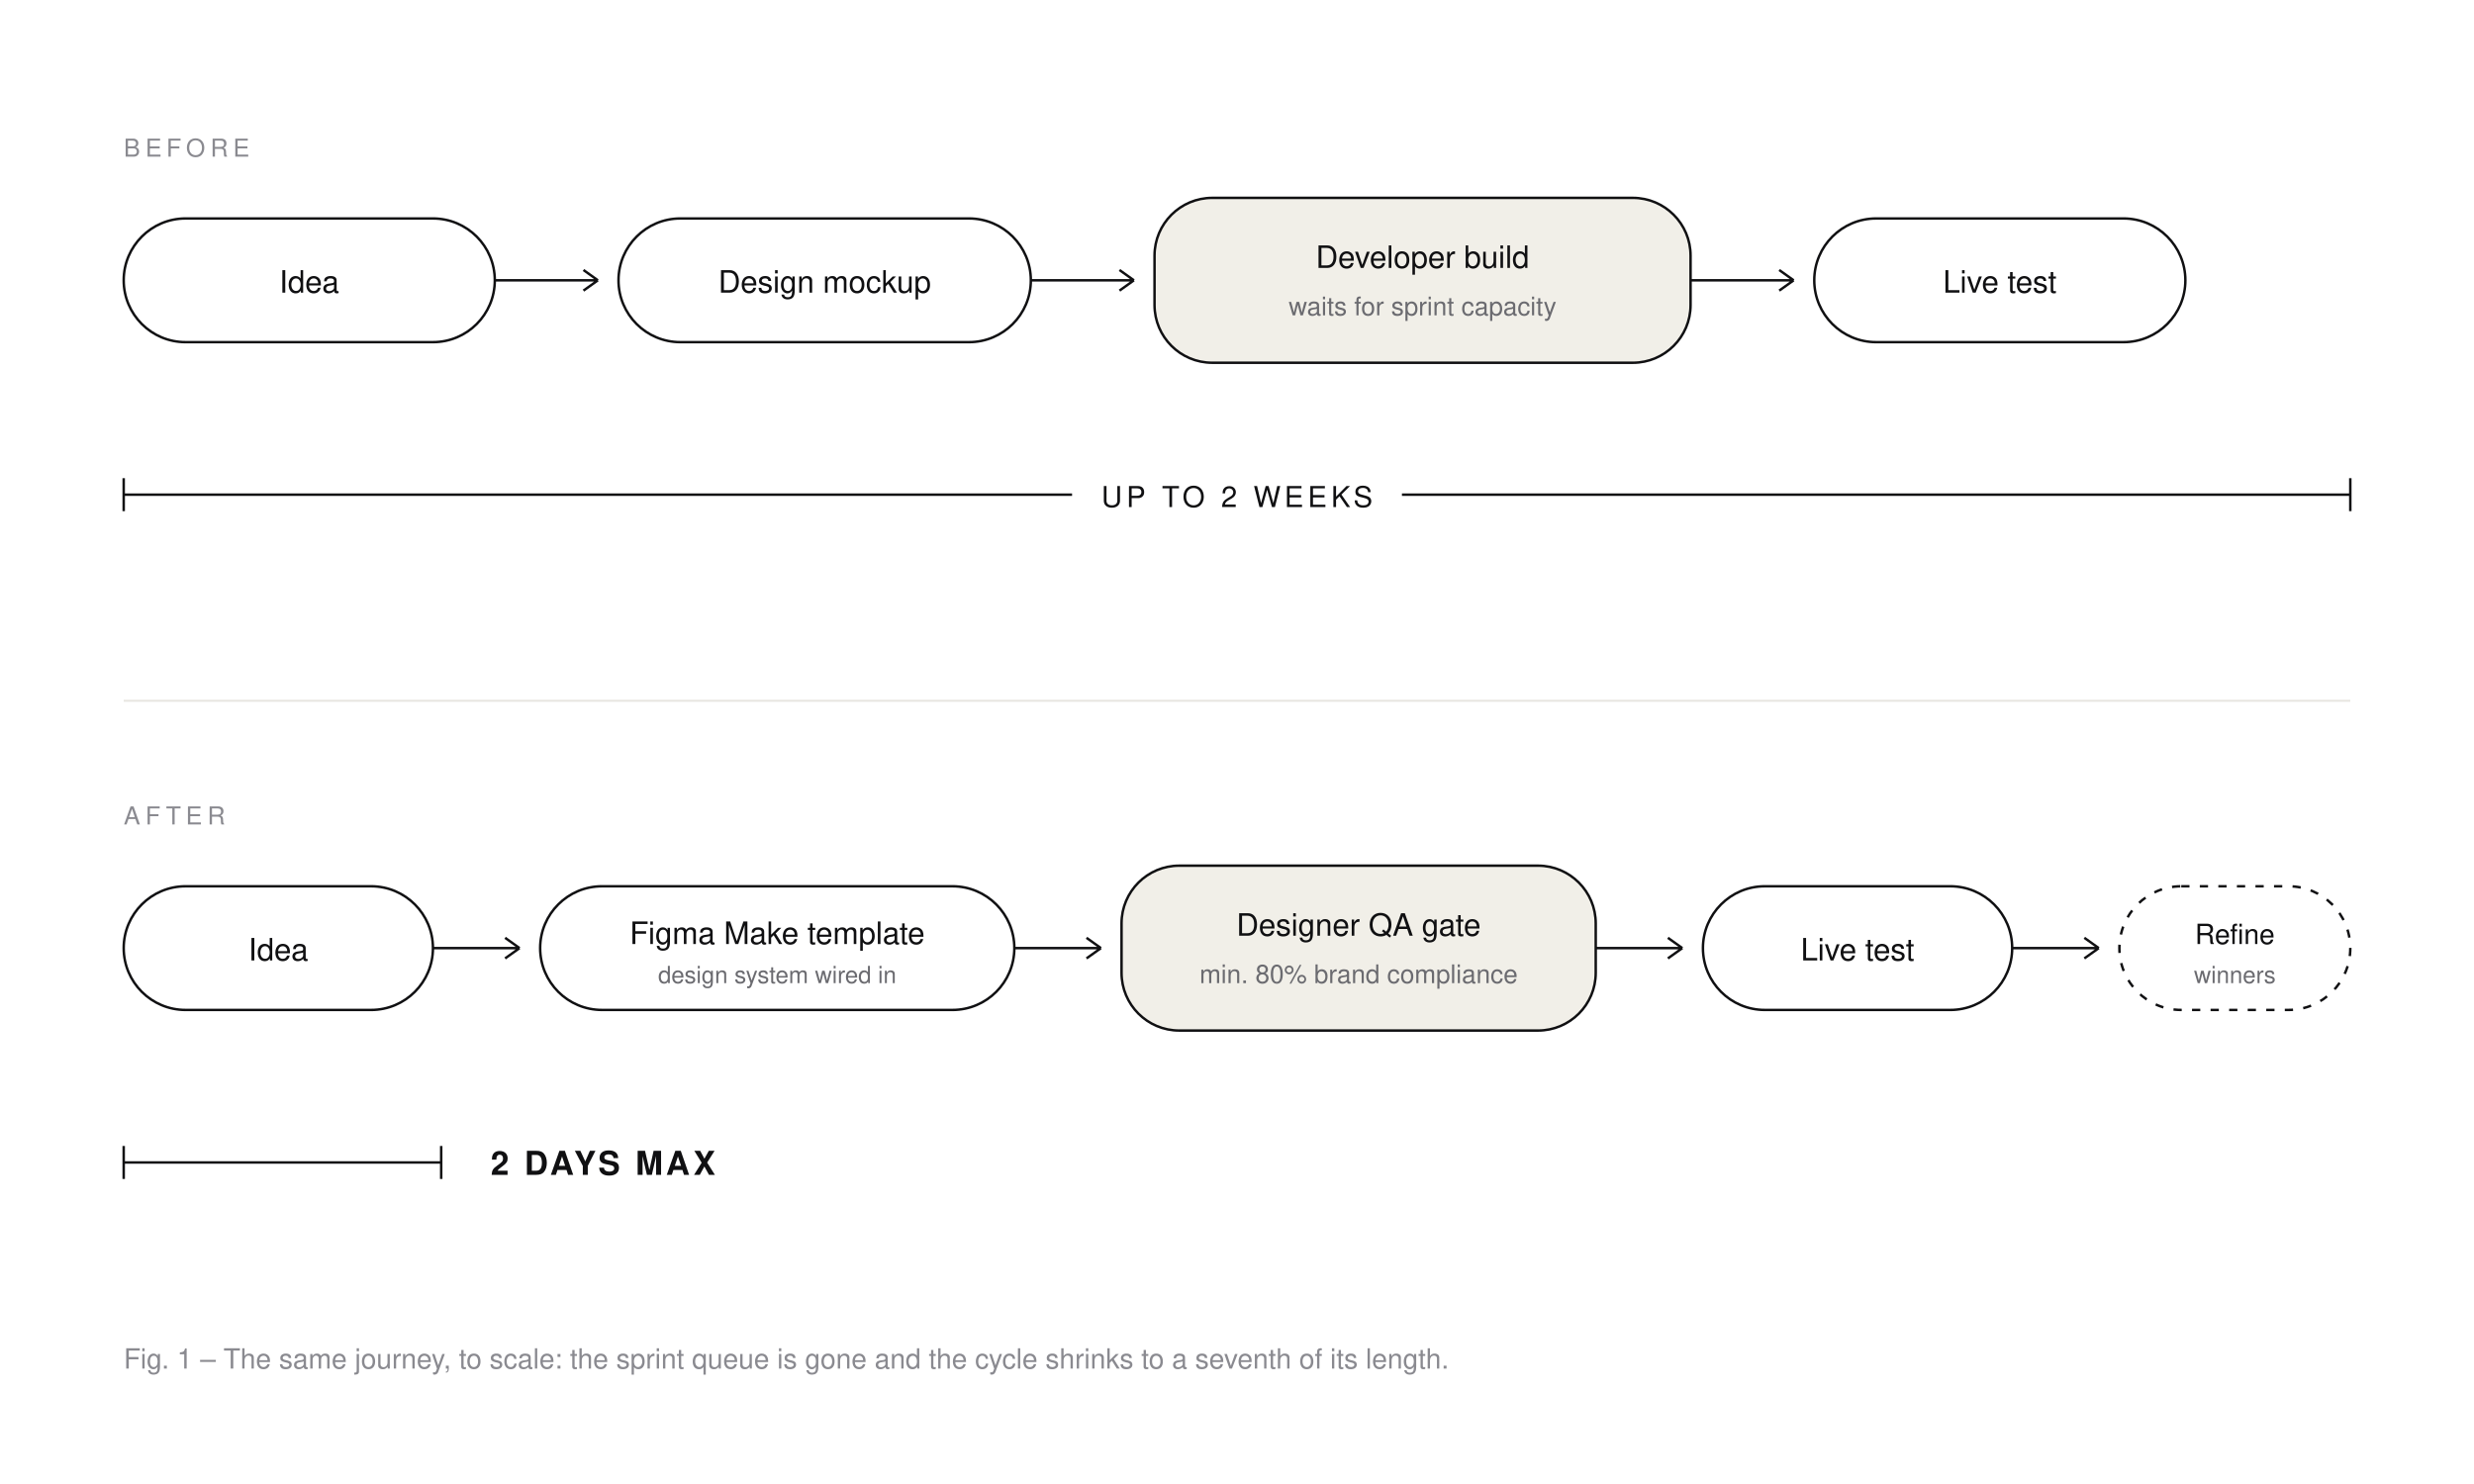
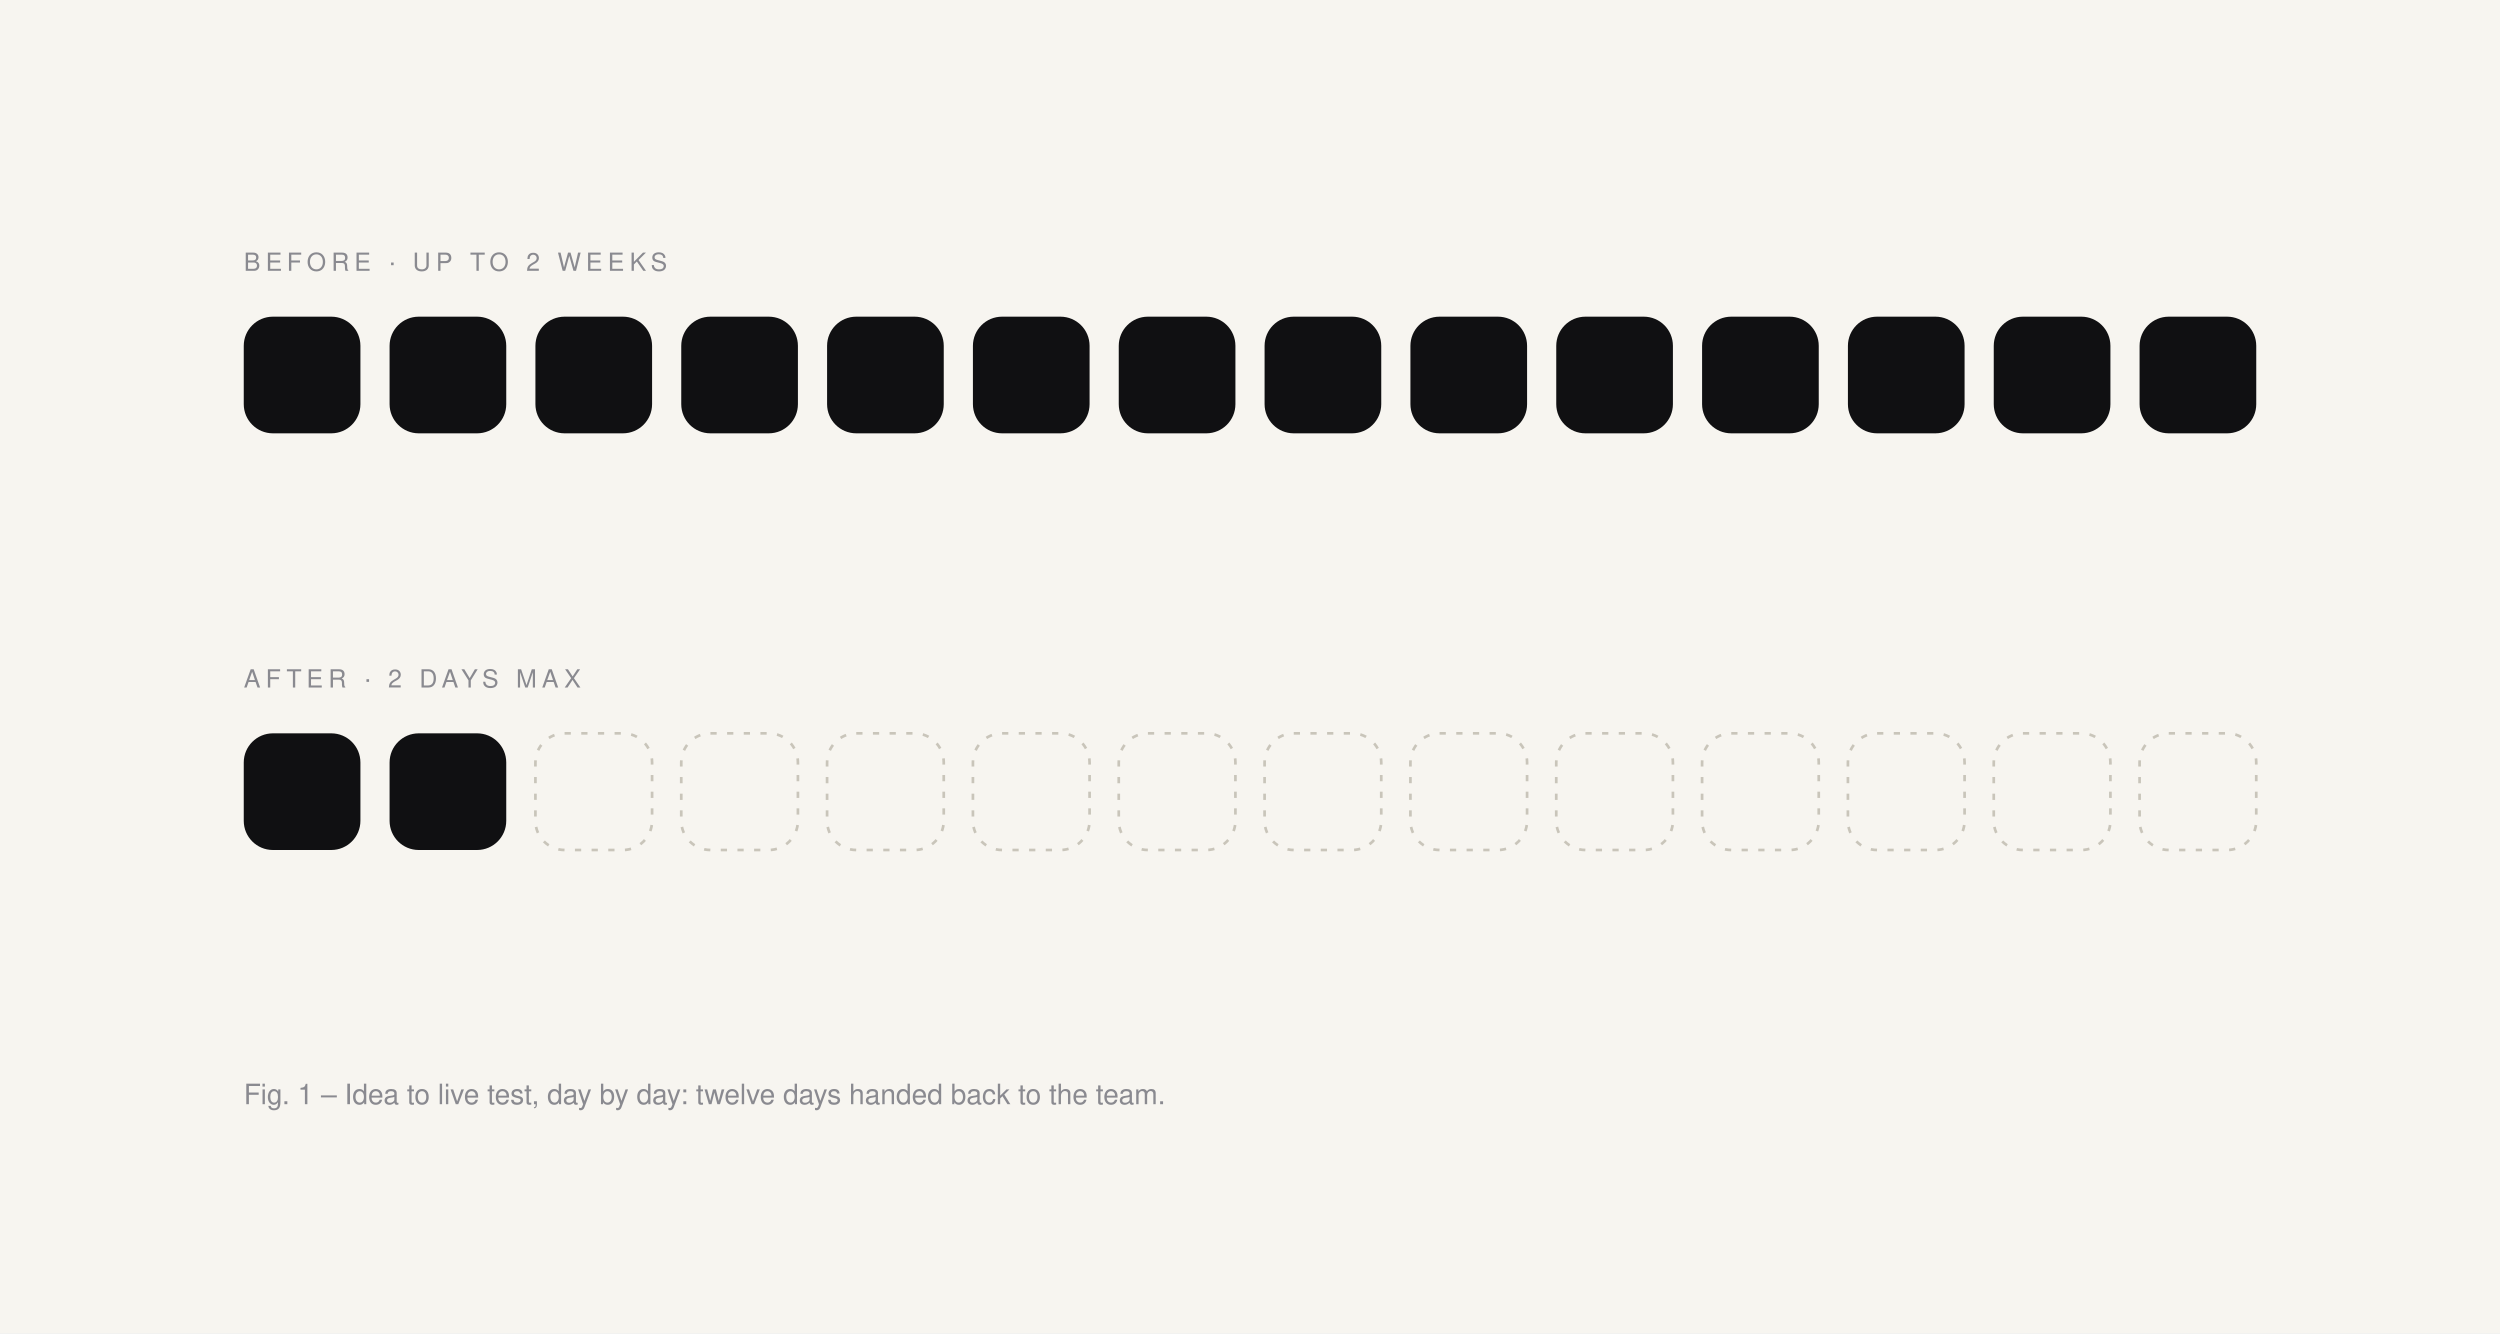
- <svg xmlns="http://www.w3.org/2000/svg" viewBox="0 0 1200 720" font-family="Helvetica Neue, Helvetica, Arial, sans-serif">
-   <rect width="1200" height="720" fill="#ffffff" />
-   <text x="60" y="76" font-size="12" letter-spacing="2.5" fill="#8a8a90" font-weight="500">BEFORE</text>
-   <g font-size="15" fill="#101012">
-     <rect x="60" y="106" width="180" height="60" rx="30" fill="none" stroke="#101012" stroke-width="1.2" />
-     <text x="150" y="142" text-anchor="middle">Idea</text>
-     <rect x="300" y="106" width="200" height="60" rx="30" fill="none" stroke="#101012" stroke-width="1.2" />
-     <text x="400" y="142" text-anchor="middle">Design mockup</text>
-     <rect x="560" y="96" width="260" height="80" rx="28" fill="#F1EFE8" stroke="#101012" stroke-width="1.2" />
-     <text x="690" y="130" text-anchor="middle">Developer build</text>
-     <text x="690" y="153" text-anchor="middle" fill="#6b6b70" font-size="12.5">waits for sprint capacity</text>
-     <rect x="880" y="106" width="180" height="60" rx="30" fill="none" stroke="#101012" stroke-width="1.2" />
-     <text x="970" y="142" text-anchor="middle">Live test</text>
+ <svg xmlns="http://www.w3.org/2000/svg" viewBox="0 0 1200 640" font-family="Helvetica Neue, Helvetica, Arial, sans-serif">
+   <rect width="1200" height="640" fill="#F7F5F0" />
+   <text x="117" y="130" font-size="12" letter-spacing="2.5" fill="#8a8a90" font-weight="500">BEFORE · UP TO 2 WEEKS</text>
+   <g fill="#101012">
+     <rect x="117" y="152" width="56" height="56" rx="14" />
+     <rect x="187" y="152" width="56" height="56" rx="14" />
+     <rect x="257" y="152" width="56" height="56" rx="14" />
+     <rect x="327" y="152" width="56" height="56" rx="14" />
+     <rect x="397" y="152" width="56" height="56" rx="14" />
+     <rect x="467" y="152" width="56" height="56" rx="14" />
+     <rect x="537" y="152" width="56" height="56" rx="14" />
+     <rect x="607" y="152" width="56" height="56" rx="14" />
+     <rect x="677" y="152" width="56" height="56" rx="14" />
+     <rect x="747" y="152" width="56" height="56" rx="14" />
+     <rect x="817" y="152" width="56" height="56" rx="14" />
+     <rect x="887" y="152" width="56" height="56" rx="14" />
+     <rect x="957" y="152" width="56" height="56" rx="14" />
+     <rect x="1027" y="152" width="56" height="56" rx="14" />
  </g>
-   <g stroke="#101012" stroke-width="1.2" fill="none">
-     <path d="M240 136h50m0 0-7-5m7 5-7 5" />
-     <path d="M500 136h50m0 0-7-5m7 5-7 5" />
-     <path d="M820 136h50m0 0-7-5m7 5-7 5" />
+   <text x="117" y="330" font-size="12" letter-spacing="2.5" fill="#8a8a90" font-weight="500">AFTER · 2 DAYS MAX</text>
+   <g>
+     <rect x="117" y="352" width="56" height="56" rx="14" fill="#101012" />
+     <rect x="187" y="352" width="56" height="56" rx="14" fill="#101012" />
+     <rect x="257" y="352" width="56" height="56" rx="14" fill="none" stroke="#C9C5BA" stroke-width="1.3" stroke-dasharray="3 5" />
+     <rect x="327" y="352" width="56" height="56" rx="14" fill="none" stroke="#C9C5BA" stroke-width="1.3" stroke-dasharray="3 5" />
+     <rect x="397" y="352" width="56" height="56" rx="14" fill="none" stroke="#C9C5BA" stroke-width="1.3" stroke-dasharray="3 5" />
+     <rect x="467" y="352" width="56" height="56" rx="14" fill="none" stroke="#C9C5BA" stroke-width="1.3" stroke-dasharray="3 5" />
+     <rect x="537" y="352" width="56" height="56" rx="14" fill="none" stroke="#C9C5BA" stroke-width="1.3" stroke-dasharray="3 5" />
+     <rect x="607" y="352" width="56" height="56" rx="14" fill="none" stroke="#C9C5BA" stroke-width="1.3" stroke-dasharray="3 5" />
+     <rect x="677" y="352" width="56" height="56" rx="14" fill="none" stroke="#C9C5BA" stroke-width="1.3" stroke-dasharray="3 5" />
+     <rect x="747" y="352" width="56" height="56" rx="14" fill="none" stroke="#C9C5BA" stroke-width="1.3" stroke-dasharray="3 5" />
+     <rect x="817" y="352" width="56" height="56" rx="14" fill="none" stroke="#C9C5BA" stroke-width="1.3" stroke-dasharray="3 5" />
+     <rect x="887" y="352" width="56" height="56" rx="14" fill="none" stroke="#C9C5BA" stroke-width="1.3" stroke-dasharray="3 5" />
+     <rect x="957" y="352" width="56" height="56" rx="14" fill="none" stroke="#C9C5BA" stroke-width="1.3" stroke-dasharray="3 5" />
+     <rect x="1027" y="352" width="56" height="56" rx="14" fill="none" stroke="#C9C5BA" stroke-width="1.3" stroke-dasharray="3 5" />
  </g>
-   <g stroke="#101012" stroke-width="1.2">
-     <line x1="60" y1="240" x2="1140" y2="240" />
-     <line x1="60" y1="232" x2="60" y2="248" />
-     <line x1="1140" y1="232" x2="1140" y2="248" />
-   </g>
-   <rect x="520" y="226" width="160" height="28" fill="#ffffff" />
-   <text x="600" y="246" text-anchor="middle" font-size="14" letter-spacing="2" fill="#101012" font-weight="500">UP TO 2 WEEKS</text>
-   <line x1="60" y1="340" x2="1140" y2="340" stroke="#e8e6e1" />
-   <text x="60" y="400" font-size="12" letter-spacing="2.5" fill="#8a8a90" font-weight="500">AFTER</text>
-   <g font-size="15" fill="#101012">
-     <rect x="60" y="430" width="150" height="60" rx="30" fill="none" stroke="#101012" stroke-width="1.2" />
-     <text x="135" y="466" text-anchor="middle">Idea</text>
-     <rect x="262" y="430" width="230" height="60" rx="30" fill="none" stroke="#101012" stroke-width="1.2" />
-     <text x="377" y="458" text-anchor="middle">Figma Make template</text>
-     <text x="377" y="477" text-anchor="middle" font-size="11.5" fill="#6b6b70">design system wired in</text>
-     <rect x="544" y="420" width="230" height="80" rx="28" fill="#F1EFE8" stroke="#101012" stroke-width="1.2" />
-     <text x="659" y="454" text-anchor="middle">Designer QA gate</text>
-     <text x="659" y="477" text-anchor="middle" fill="#6b6b70" font-size="12.5">min. 80% brand compliance</text>
-     <rect x="826" y="430" width="150" height="60" rx="30" fill="none" stroke="#101012" stroke-width="1.2" />
-     <text x="901" y="466" text-anchor="middle">Live test</text>
-     <rect x="1028" y="430" width="112" height="60" rx="30" fill="none" stroke="#101012" stroke-width="1.2" stroke-dasharray="4 5" />
-     <text x="1084" y="458" text-anchor="middle" font-size="13.5">Refine</text>
-     <text x="1084" y="477" text-anchor="middle" font-size="11.5" fill="#6b6b70">winners</text>
-   </g>
-   <g stroke="#101012" stroke-width="1.2" fill="none">
-     <path d="M210 460h42m0 0-7-5m7 5-7 5" />
-     <path d="M492 460h42m0 0-7-5m7 5-7 5" />
-     <path d="M774 460h42m0 0-7-5m7 5-7 5" />
-     <path d="M976 460h42m0 0-7-5m7 5-7 5" />
-   </g>
-   <g stroke="#101012" stroke-width="1.2">
-     <line x1="60" y1="564" x2="214" y2="564" />
-     <line x1="60" y1="556" x2="60" y2="572" />
-     <line x1="214" y1="556" x2="214" y2="572" />
-   </g>
-   <text x="238" y="570" font-size="16" letter-spacing="1.5" fill="#101012" font-weight="600">2 DAYS MAX</text>
-   <text x="60" y="664" font-size="13.5" fill="#8a8a90">Fig. 1 – The same journey, to scale: the sprint queue is gone and the cycle shrinks to a seventh of its length.</text>
+   <text x="117" y="530" font-size="13.5" fill="#8a8a90">Fig. 1 – Idea to live test, day by day: twelve days handed back to the team.</text>
</svg>
